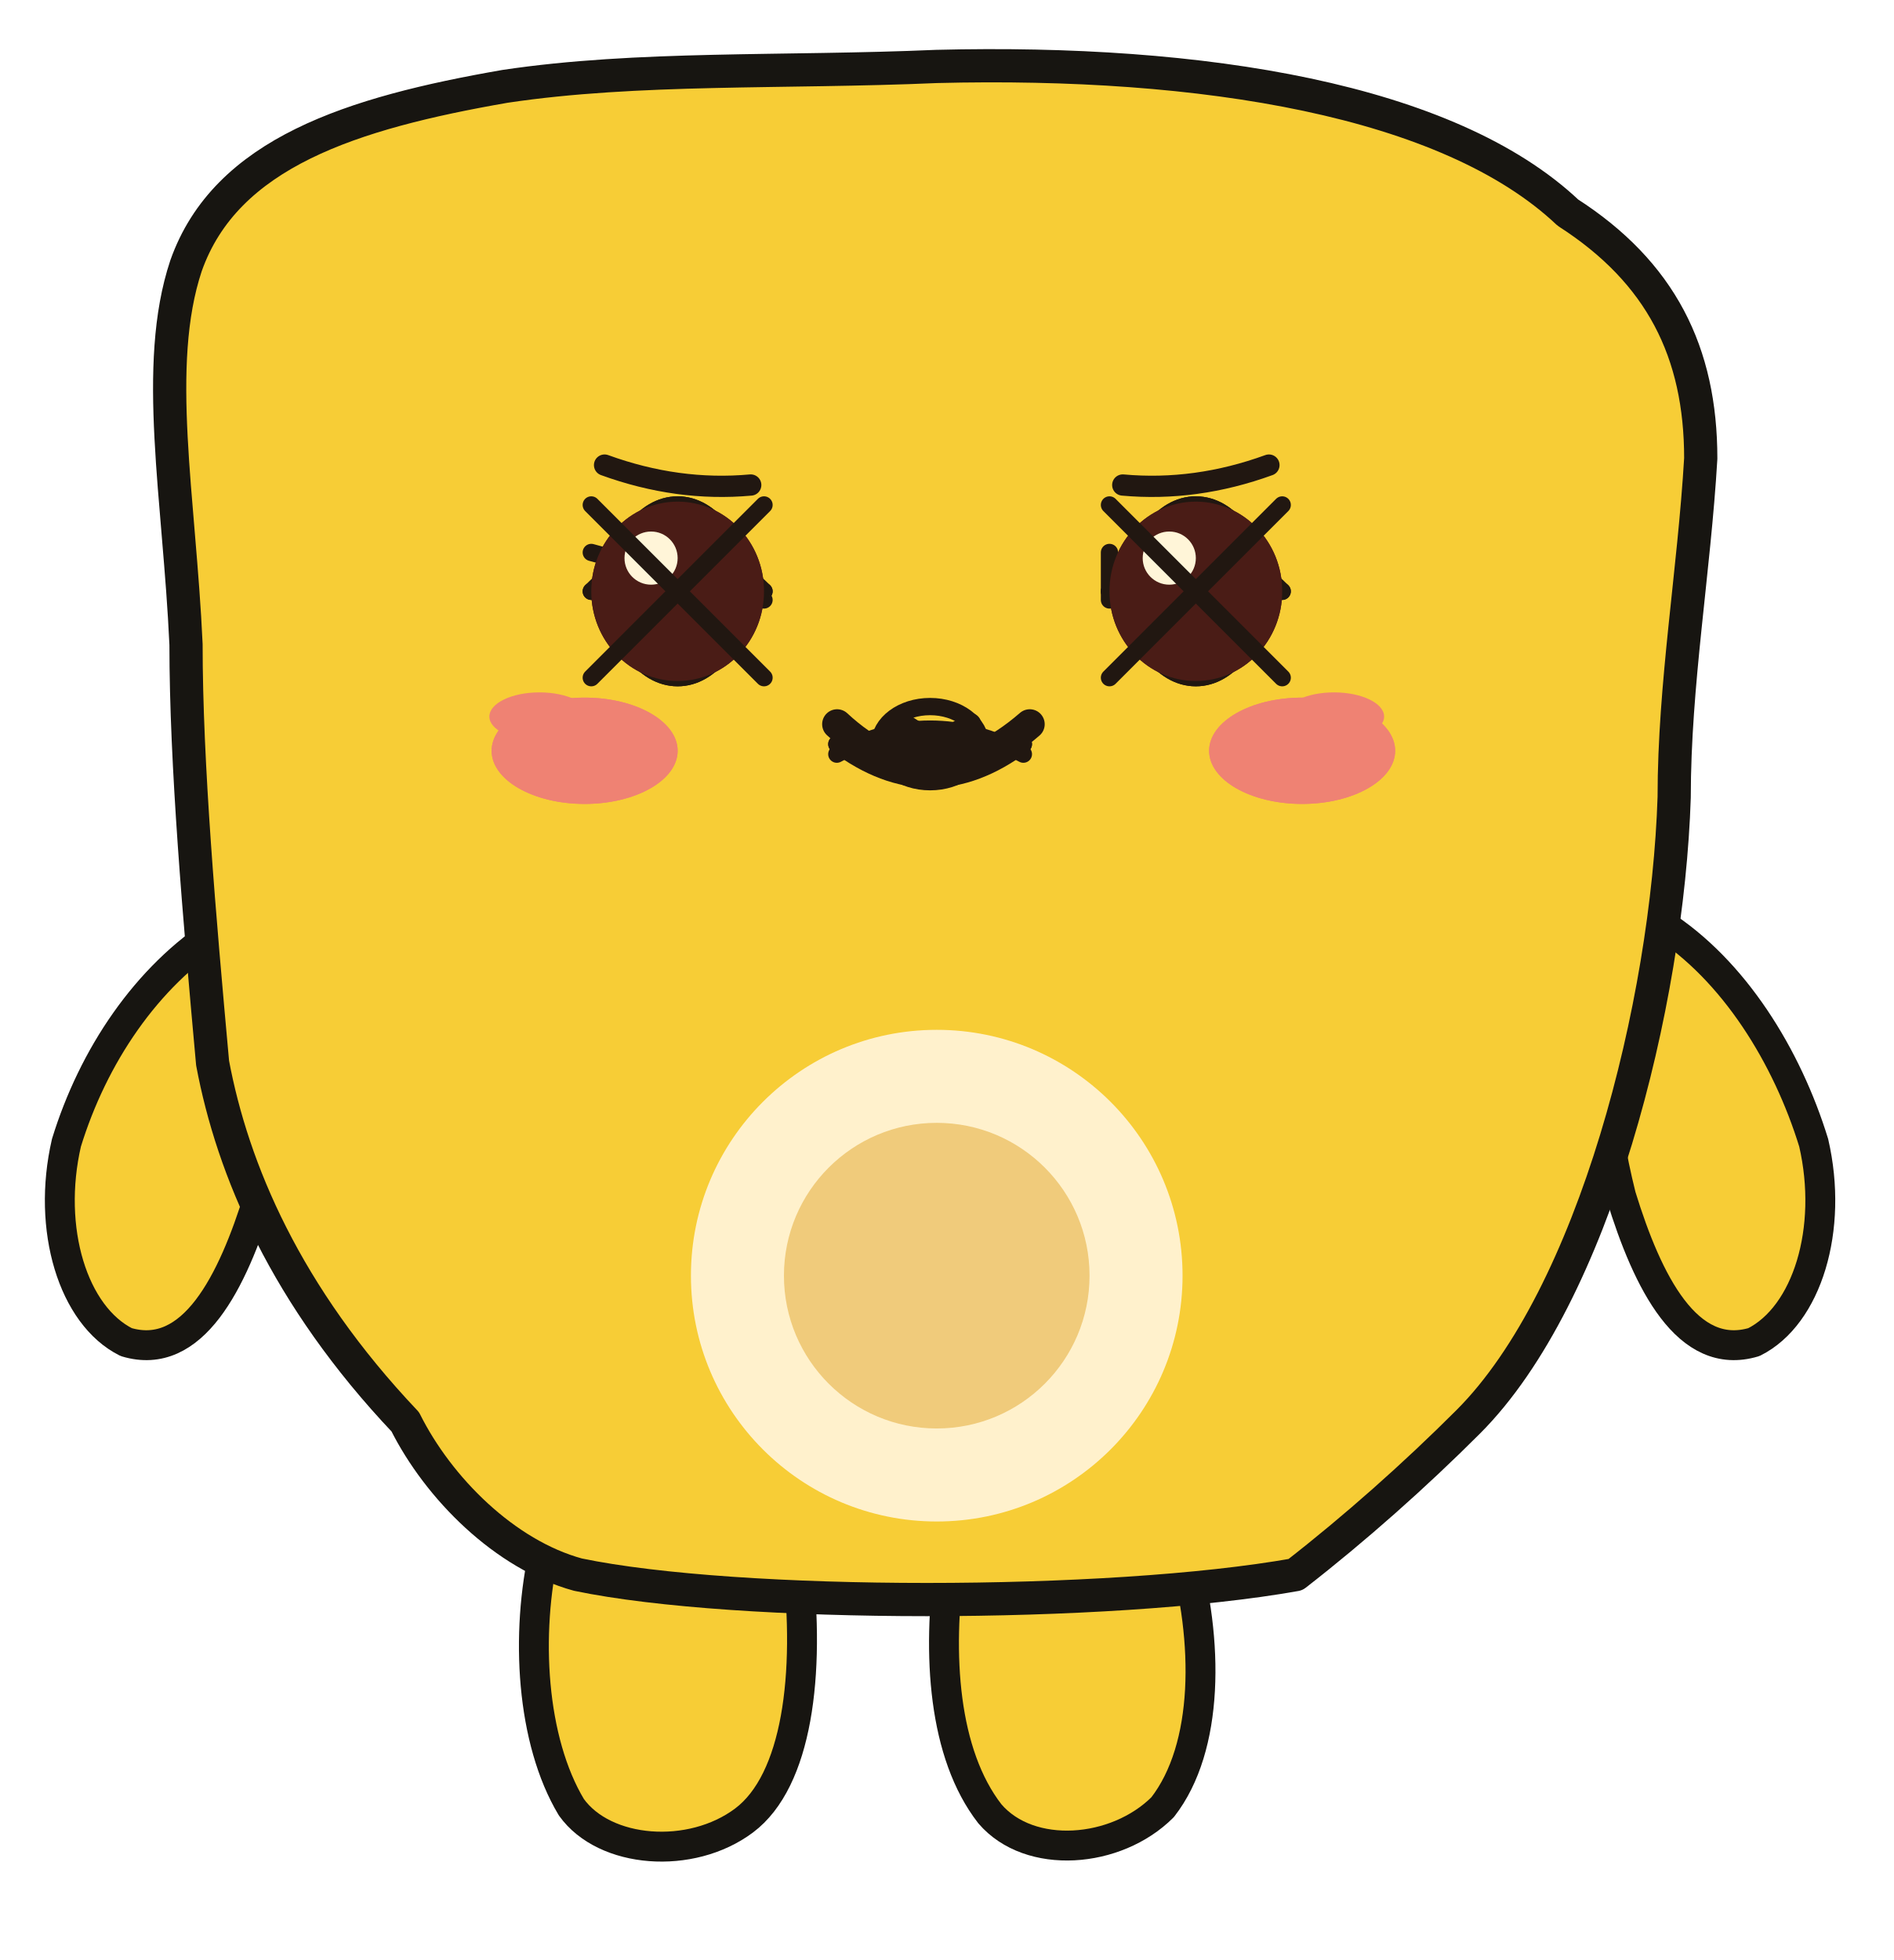
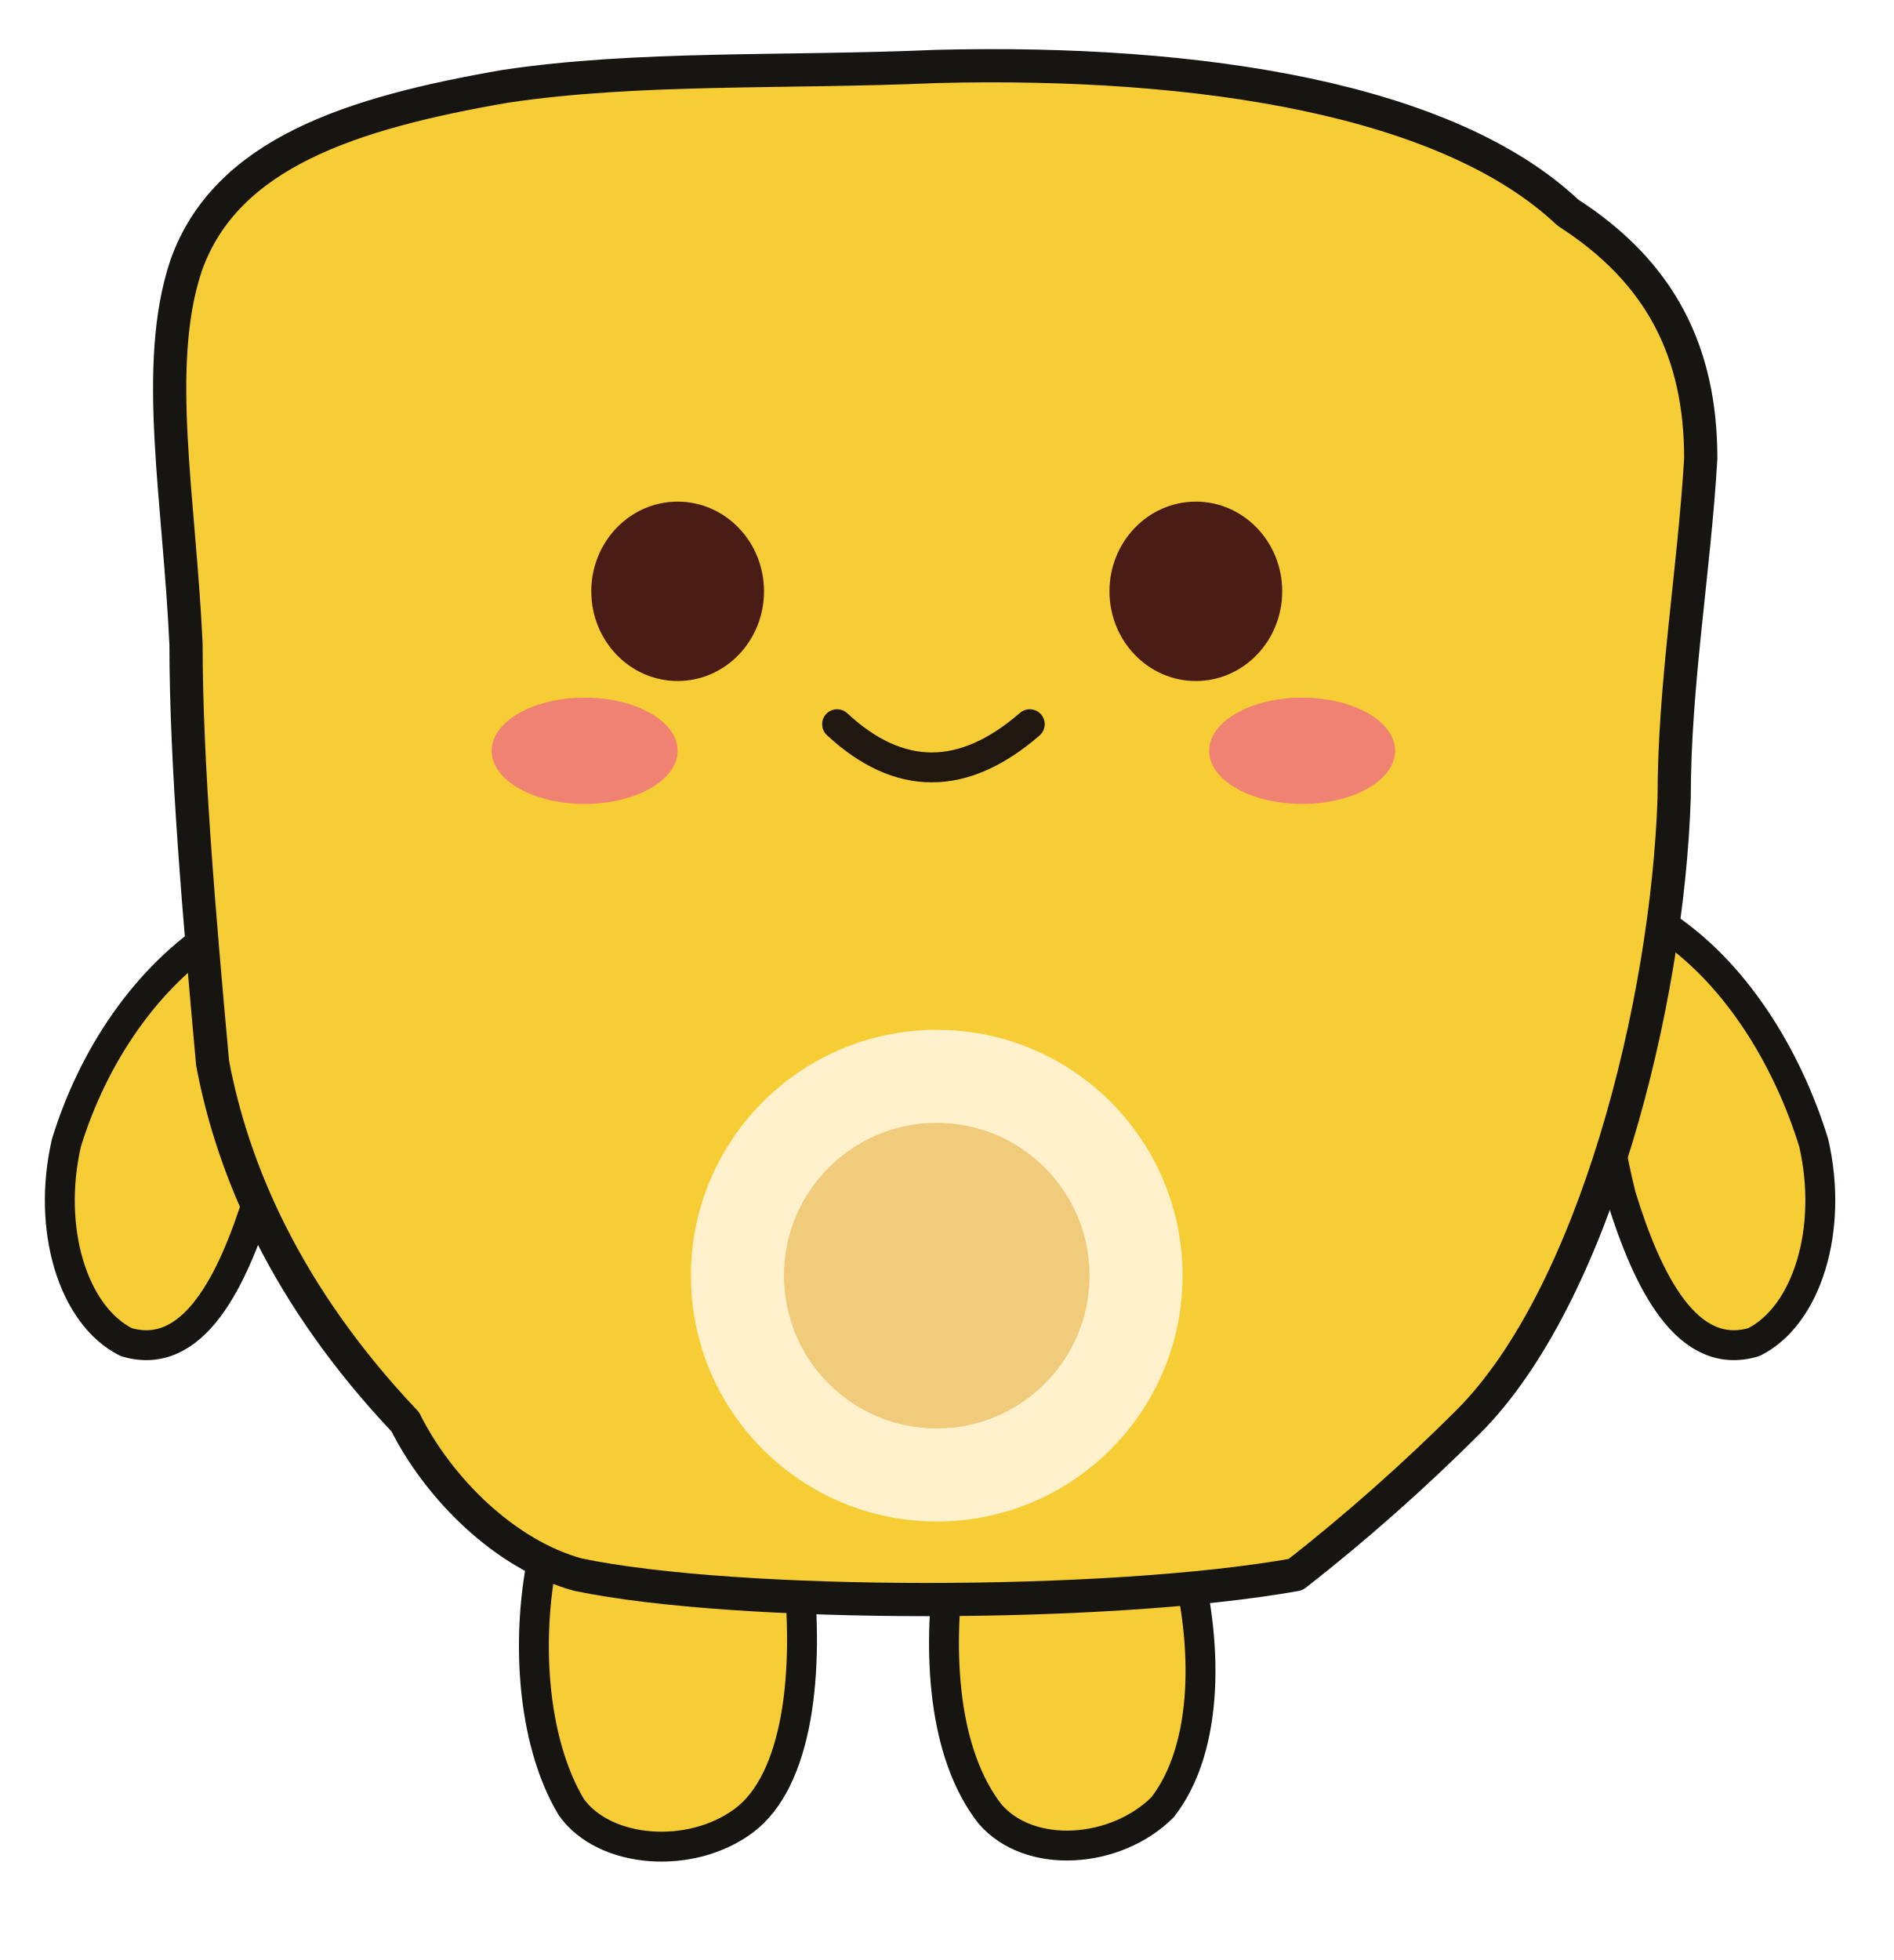
<svg xmlns="http://www.w3.org/2000/svg" width="285" height="295" viewBox="0 0 285 295">
  <g transform="translate(-390 -380)">
    <g id="body">
      <g id="arm-left">
        <path id="arm-left-art" d="M423 520 C412 527 404 539 400 552 C397 565 401 578 409 582 C419 585 425 573 429 560 C432 548 433 536 430 528 Z" fill="#f7cd36" stroke="#171511" stroke-width="4.5" stroke-linejoin="round" />
      </g>
      <g id="arm-right">
        <path id="arm-right-art" d="M640 519 C651 526 659 539 663 552 C666 565 662 578 654 582 C644 585 638 573 634 560 C631 548 630 536 633 528 Z" fill="#f7cd36" stroke="#171511" stroke-width="4.5" stroke-linejoin="round" />
      </g>
      <g id="foot-left">
        <path id="foot-left-art" d="M472 613 C469 626 470 642 476 652 C481 659 494 660 502 654 C510 648 512 632 510 615 Z" fill="#f7cd36" stroke="#171511" stroke-width="4.5" stroke-linejoin="round" />
      </g>
      <g id="foot-right">
        <path id="foot-right-art" d="M533 615 C531 629 532 644 539 653 C545 660 558 659 565 652 C572 643 572 627 568 613 Z" fill="#f7cd36" stroke="#171511" stroke-width="4.5" stroke-linejoin="round" />
      </g>
      <path id="corn-body-outline" d="M531 390 C571 389 608 395 626 412 C640 421 646 433 646 449 C645 466 642 483 642 500 C641 531 630 575 611 594 C603 602 594 610 585 617 C557 622 501 622 477 617 C466 614 456 604 451 594 C433 575 425 556 422 540 C420 518 418 495 418 477 C417 455 413 435 418 420 C424 403 443 397 466 393 C486 390 508 391 531 390 Z" fill="#f7cd36" stroke="#171511" stroke-width="5" stroke-linejoin="round" />
      <g id="face-neutral">
        <ellipse id="cheek-left" cx="478" cy="493" rx="14" ry="8" fill="#ef8273" />
        <ellipse id="cheek-right" cx="586" cy="493" rx="14" ry="8" fill="#ef8273" />
        <ellipse id="eye-left" cx="492" cy="469" rx="13" ry="13.5" fill="#4a1c16" />
        <ellipse id="eye-right" cx="570" cy="469" rx="13" ry="13.5" fill="#4a1c16" />
        <path id="smile" d="M516 489 Q530 502 545 489" fill="none" stroke="#211711" stroke-width="4.5" stroke-linecap="round" />
      </g>
-       <g id="face-happy">
+       <g id="face-happy" display="none">
        <path id="face-happy-eye-left" d="M479 469 Q492 456 505 469" fill="none" stroke="#211711" stroke-width="2.6" stroke-linecap="round" stroke-linejoin="round" />
        <path id="face-happy-eye-right" d="M557 469 Q570 456 583 469" fill="none" stroke="#211711" stroke-width="2.6" stroke-linecap="round" stroke-linejoin="round" />
        <path id="face-happy-mouth" d="M515.96 492 Q530 502.556 544.04 492" fill="none" stroke="#211711" stroke-width="2.6" stroke-linecap="round" stroke-linejoin="round" />
        <ellipse id="face-happy-cheek-left" cx="471.2" cy="487.85" rx="7.54" ry="3.64" fill="#ef8273" />
        <ellipse id="face-happy-cheek-right" cx="590.8" cy="487.85" rx="7.54" ry="3.64" fill="#ef8273" />
      </g>
-       <g id="face-focused">
+       <g id="face-focused" display="none">
        <path id="face-focused-eye-left" d="M479 463.15 L505 470.3" fill="none" stroke="#211711" stroke-width="2.6" stroke-linecap="round" stroke-linejoin="round" />
        <path id="face-focused-eye-right" d="M557 463.15 L557 470.3" fill="none" stroke="#211711" stroke-width="2.6" stroke-linecap="round" stroke-linejoin="round" />
        <path id="face-focused-mouth" d="M518.206 492 L541.794 492" fill="none" stroke="#211711" stroke-width="2.6" stroke-linecap="round" stroke-linejoin="round" />
      </g>
-       <g id="face-attack">
+       <g id="face-attack" display="none">
        <ellipse id="face-attack-eye-left" cx="492" cy="469" rx="9.36" ry="13" fill="none" stroke="#211711" stroke-width="2.6" />
        <ellipse id="face-attack-eye-right" cx="570" cy="469" rx="9.36" ry="13" fill="none" stroke="#211711" stroke-width="2.6" />
        <path id="face-attack-mouth" d="M515.96 492 L523.822 495.393 L531.404 492 L538.424 495.016 L544.04 492" fill="none" stroke="#211711" stroke-width="2.6" stroke-linecap="round" stroke-linejoin="round" />
      </g>
-       <g id="face-surprised">
+       <g id="face-surprised" display="none">
        <ellipse id="face-surprised-eye-left" cx="492" cy="469" rx="9.36" ry="13" fill="none" stroke="#211711" stroke-width="2.6" />
        <ellipse id="face-surprised-eye-right" cx="570" cy="469" rx="9.36" ry="13" fill="none" stroke="#211711" stroke-width="2.6" />
        <ellipse id="face-surprised-mouth" cx="530" cy="492" rx="7.582" ry="5.655" fill="none" stroke="#211711" stroke-width="2.6" />
      </g>
-       <g id="face-hurt">
+       <g id="face-hurt" display="none">
        <path id="face-hurt-eye-left" d="M479 469 L505 469" fill="none" stroke="#211711" stroke-width="2.6" stroke-linecap="round" stroke-linejoin="round" />
        <path id="face-hurt-eye-right" d="M557 469 L583 469" fill="none" stroke="#211711" stroke-width="2.6" stroke-linecap="round" stroke-linejoin="round" />
        <path id="face-hurt-mouth" d="M515.96 493.508 Q530 485.968 544.04 493.508" fill="none" stroke="#211711" stroke-width="2.6" stroke-linecap="round" stroke-linejoin="round" />
      </g>
-       <g id="face-hungry">
+       <g id="face-hungry" display="none">
        <ellipse id="face-hungry-cheek-left" cx="478" cy="493" rx="14" ry="8" fill="#ef8273" />
        <ellipse id="face-hungry-cheek-right" cx="586" cy="493" rx="14" ry="8" fill="#ef8273" />
        <ellipse id="face-hungry-eye-left" cx="492" cy="469" rx="13" ry="13.5" fill="#4a1c16" />
        <ellipse id="face-hungry-eye-right" cx="570" cy="469" rx="13" ry="13.5" fill="#4a1c16" />
        <circle id="face-hungry-eye-glint-left" cx="488" cy="464" r="4" fill="#fff5d8" />
        <circle id="face-hungry-eye-glint-right" cx="566" cy="464" r="4" fill="#fff5d8" />
        <path id="face-hungry-brow-left" d="M481 450 Q492 454 503 453" fill="none" stroke="#211711" stroke-width="3.2" stroke-linecap="round" />
        <path id="face-hungry-brow-right" d="M559 453 Q570 454 581 450" fill="none" stroke="#211711" stroke-width="3.2" stroke-linecap="round" />
        <path id="face-hungry-mouth" d="M526 489 Q531 493 536 489" fill="none" stroke="#211711" stroke-width="3.4" stroke-linecap="round" />
      </g>
-       <g id="face-dead">
+       <g id="face-dead" display="none">
        <path id="face-dead-eye-left" d="M479 456 L505 482 M505 456 L479 482" fill="none" stroke="#211711" stroke-width="2.6" stroke-linecap="round" stroke-linejoin="round" />
        <path id="face-dead-eye-right" d="M557 456 L583 482 M583 456 L557 482" fill="none" stroke="#211711" stroke-width="2.6" stroke-linecap="round" stroke-linejoin="round" />
        <path id="face-dead-mouth" d="M518.206 492 L541.794 492" fill="none" stroke="#211711" stroke-width="2.6" stroke-linecap="round" stroke-linejoin="round" />
      </g>
      <g id="kernel-mark">
        <circle id="kernel-ring" cx="531" cy="572" r="37" fill="#fff1cc" />
        <circle id="kernel-center" cx="531" cy="572" r="23" fill="#f0cb7b" />
      </g>
    </g>
  </g>
</svg>
